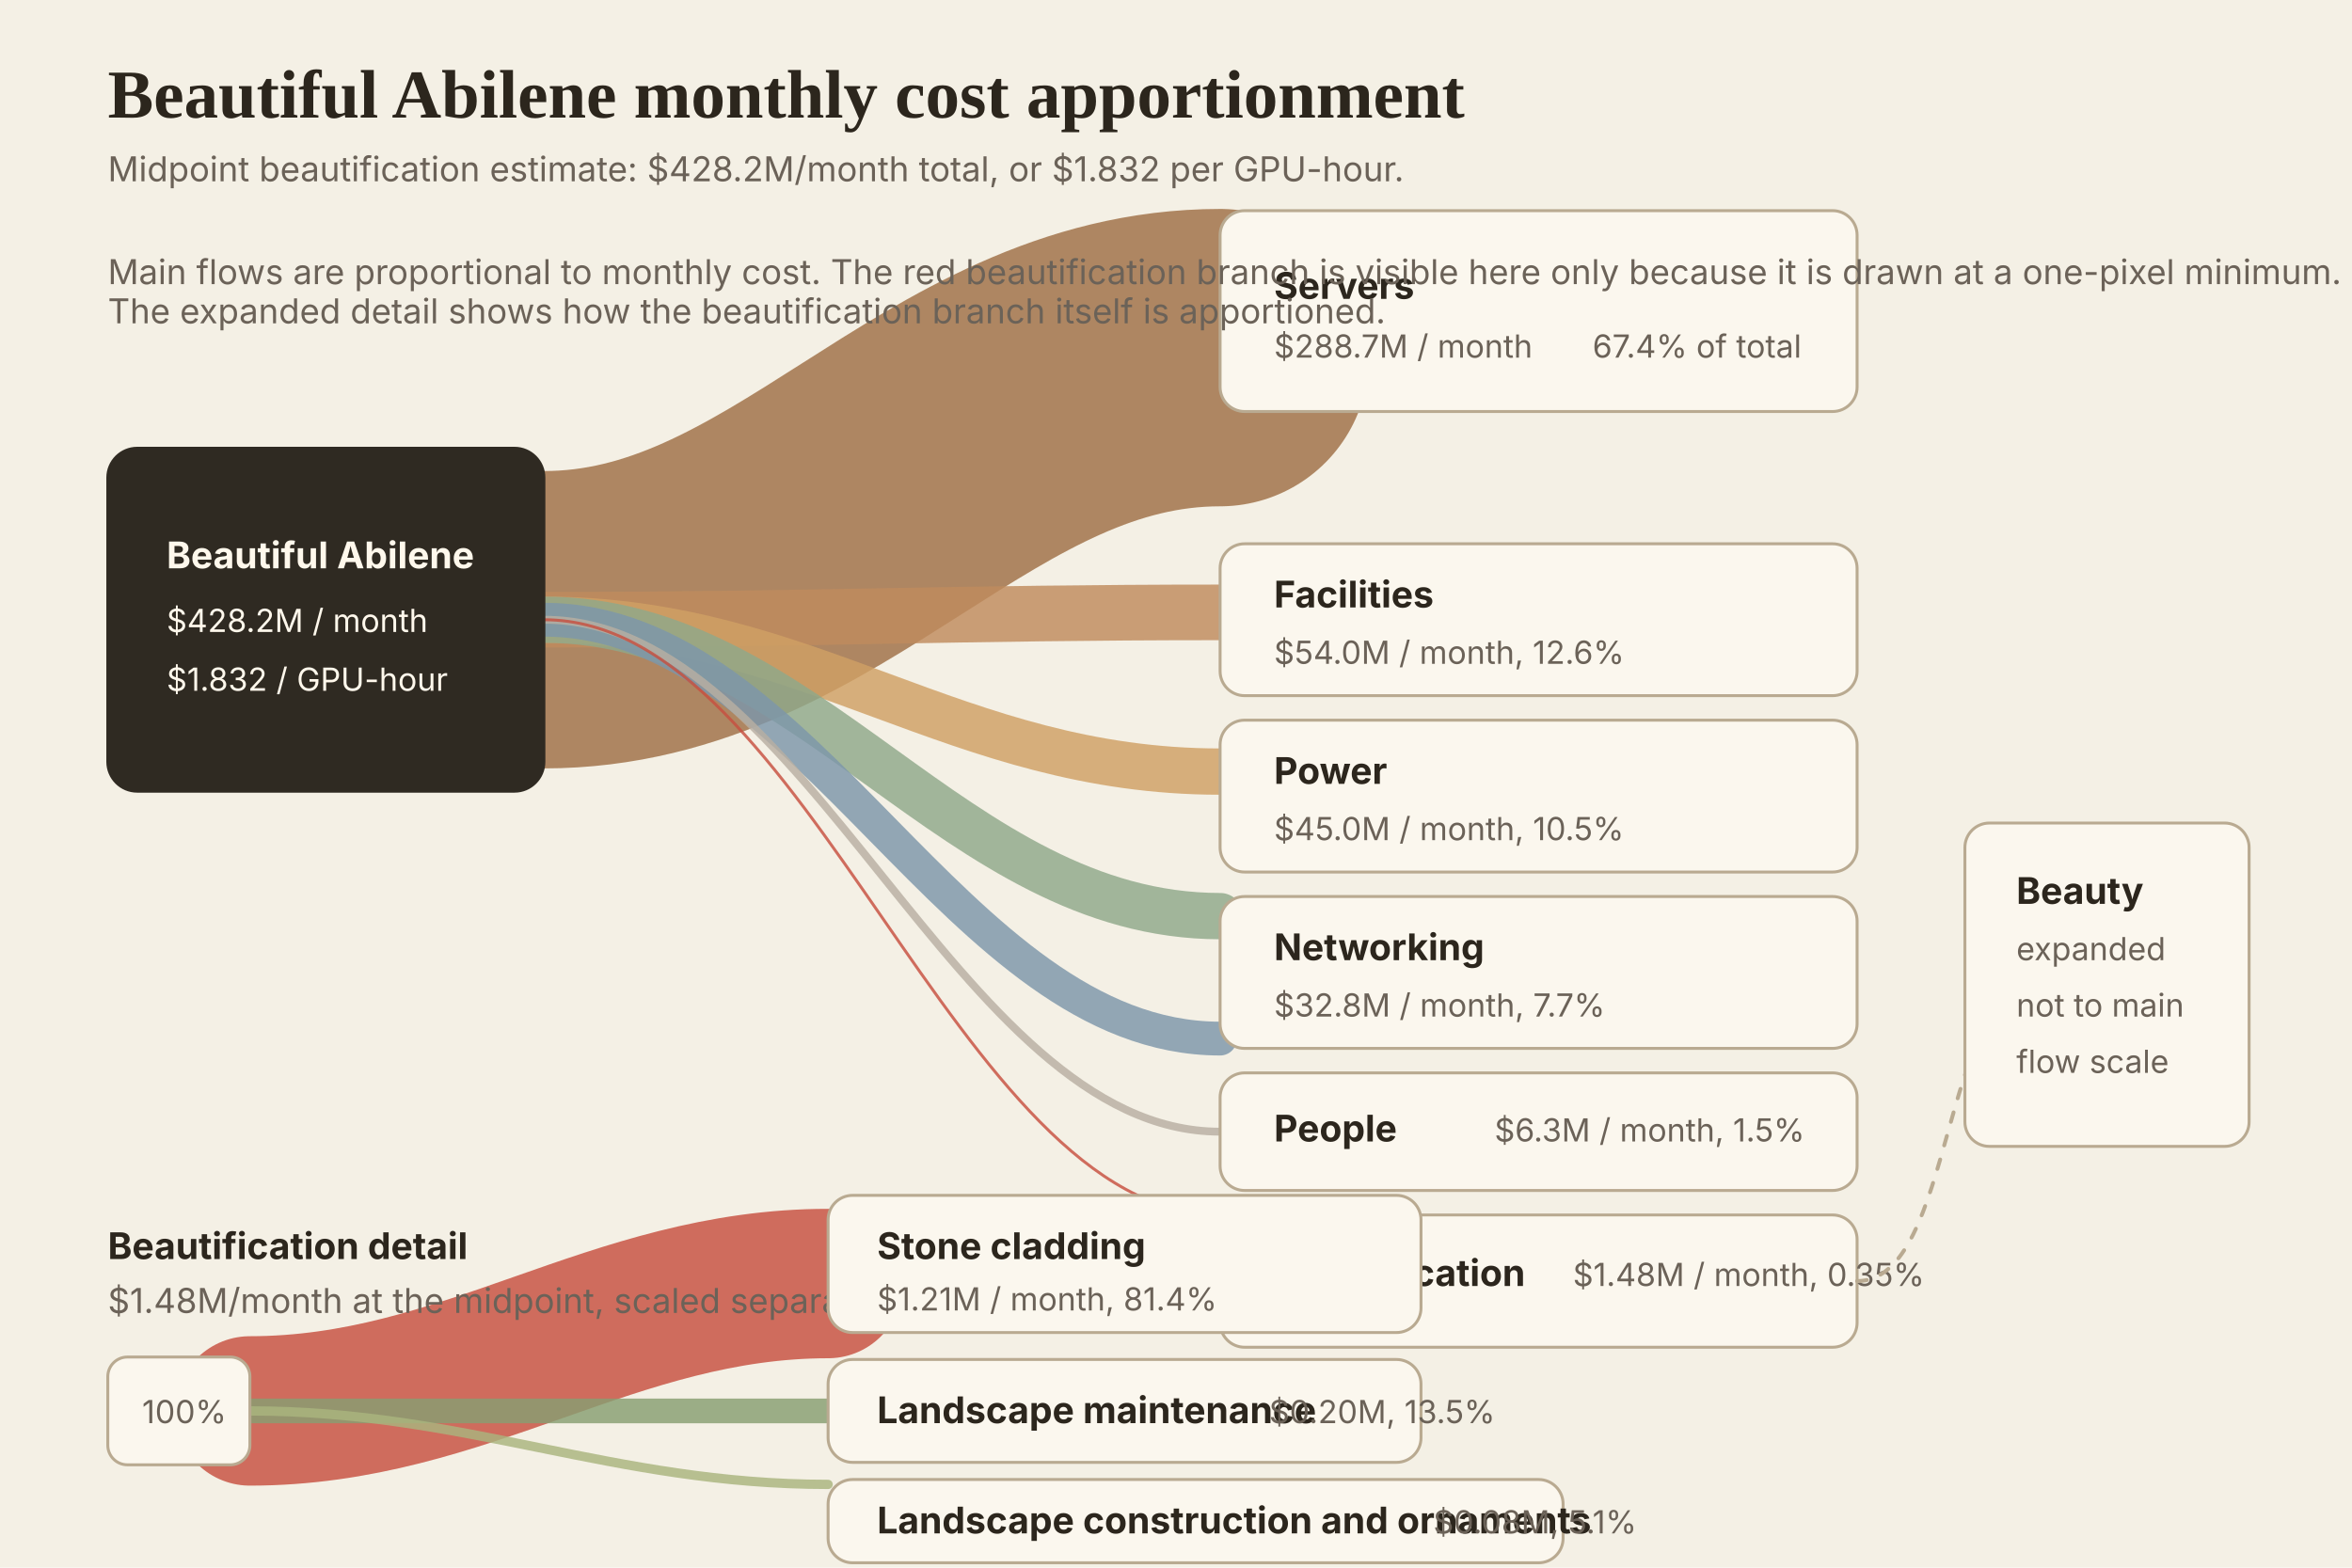
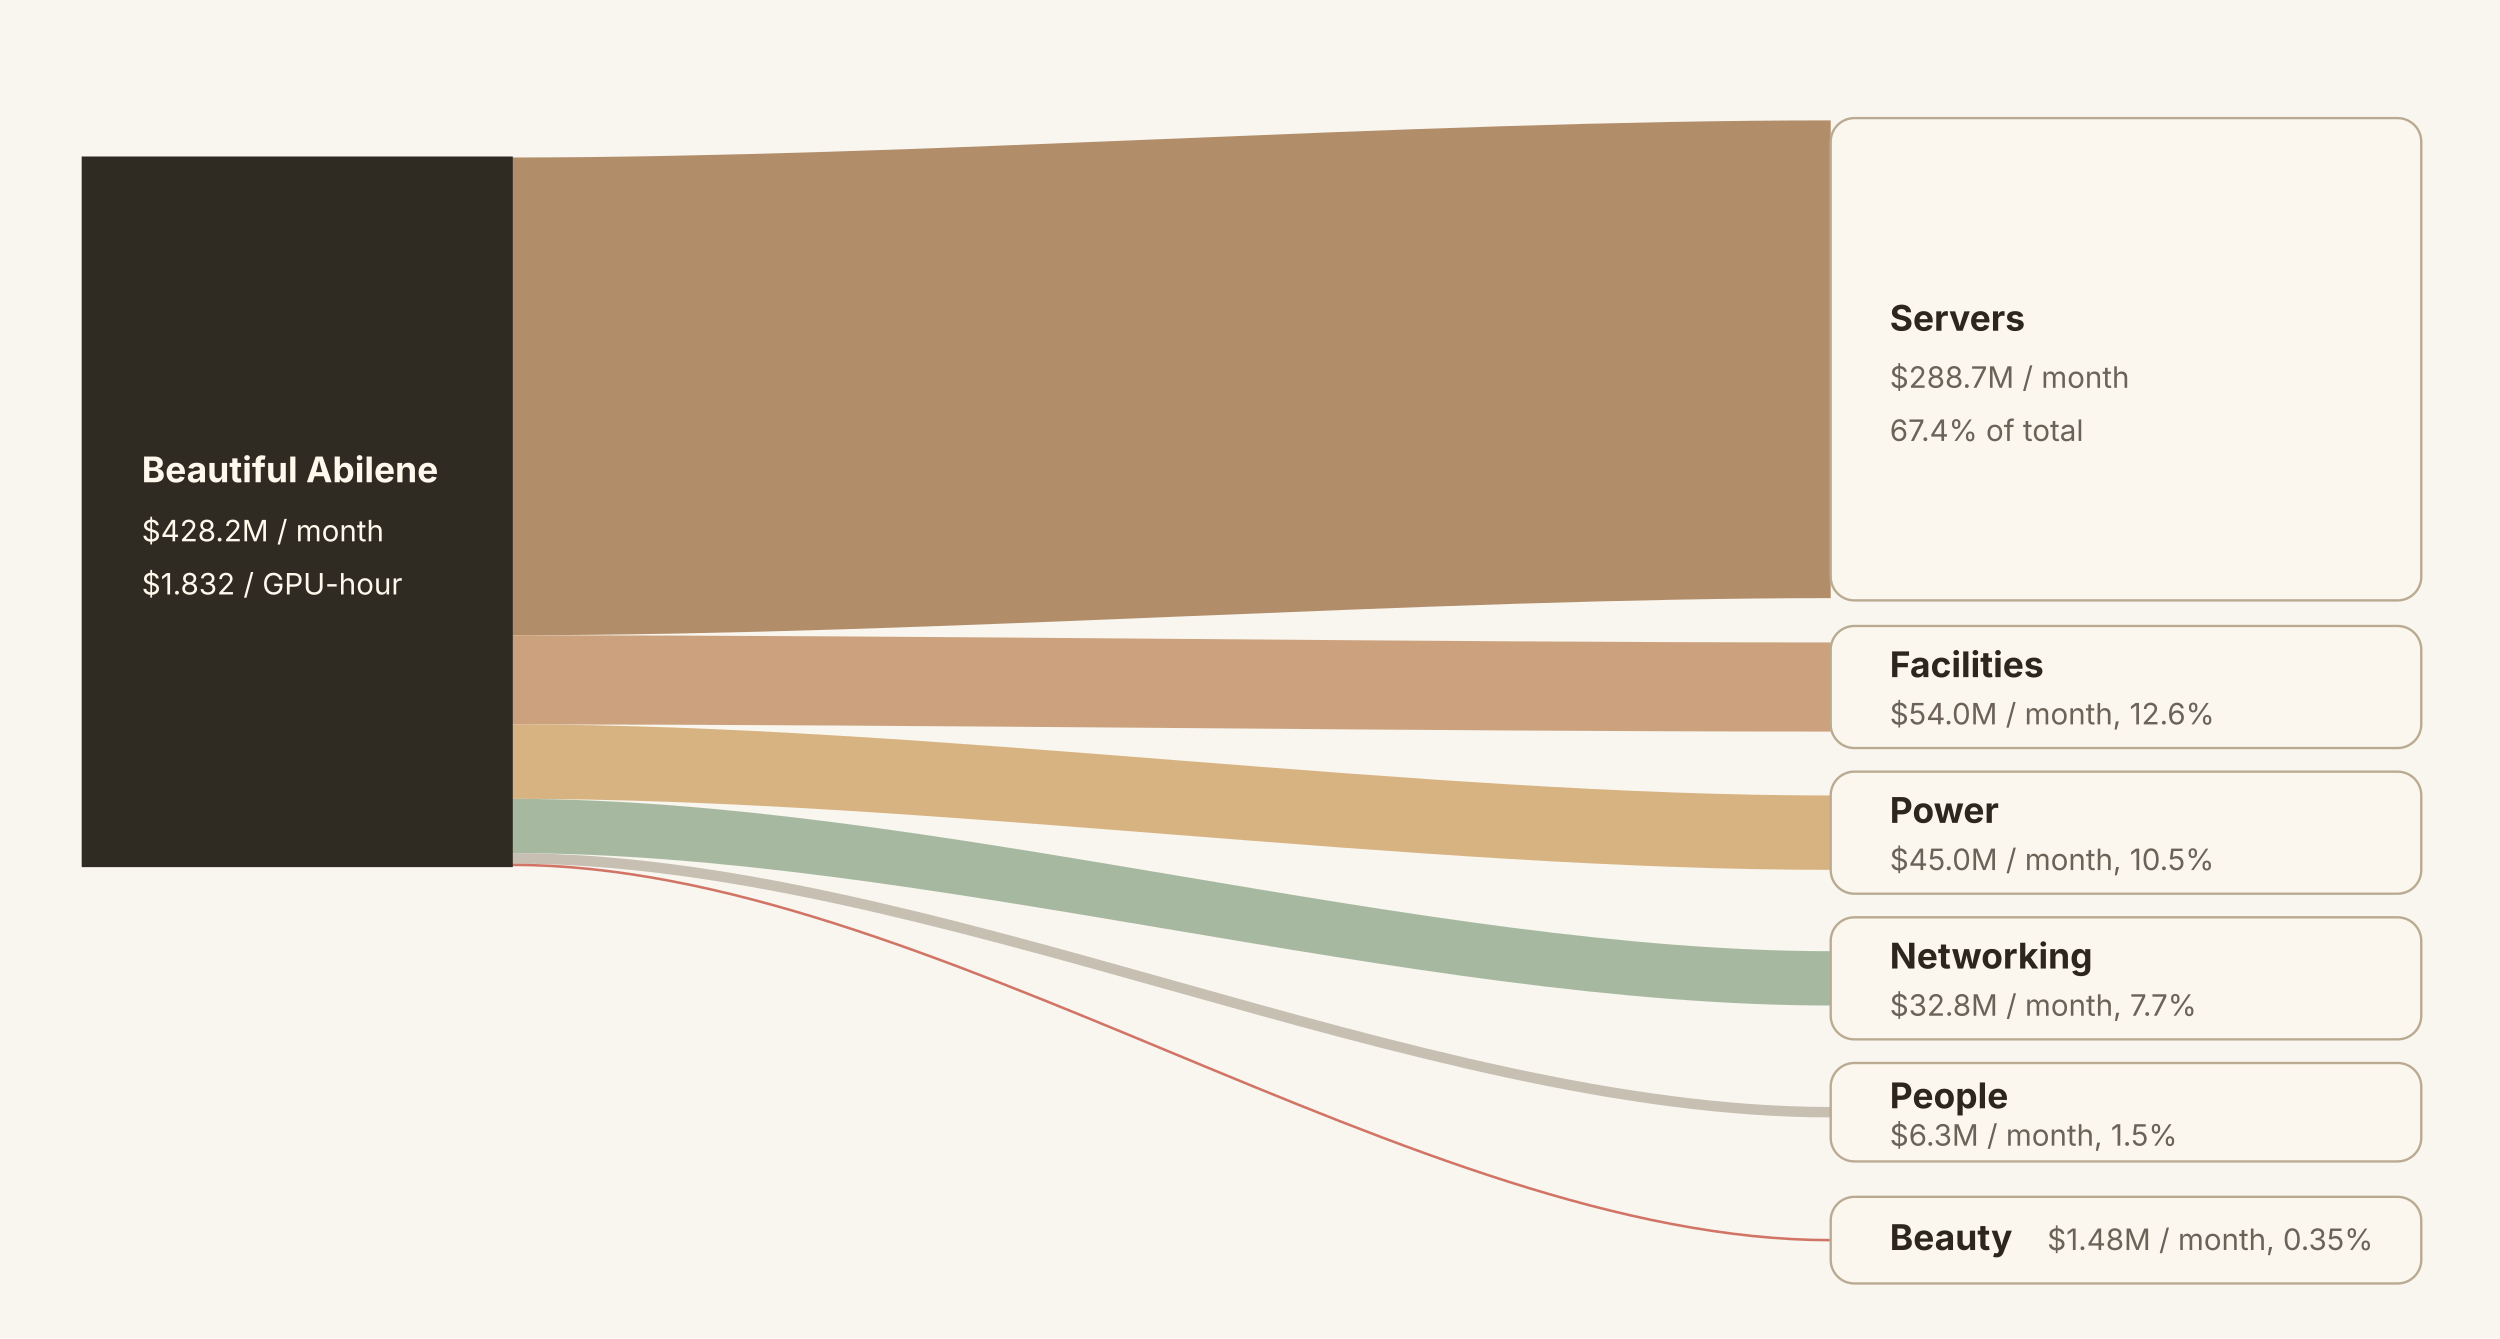
- <svg xmlns="http://www.w3.org/2000/svg" width="960" height="640" viewBox="0 0 960 640" role="img" aria-labelledby="title desc">
+ <svg xmlns="http://www.w3.org/2000/svg" width="1270" height="680" viewBox="0 0 1270 680" role="img" aria-labelledby="title desc">
  <defs>
    <style>
      text {
        font-family: -apple-system, BlinkMacSystemFont, "Segoe UI", sans-serif;
        fill: #2c261d;
      }

-       .title {
-         font-family: Georgia, "Times New Roman", serif;
-         font-size: 28px;
-         font-weight: 700;
-       }
- 
-       .subtitle,
-       .note {
-         fill: #6b6258;
-         font-size: 14px;
-       }
- 
      .label {
-         font-size: 15px;
+         font-size: 18px;
        font-weight: 700;
      }

      .value {
        fill: #6b6258;
-         font-size: 13px;
+         font-size: 15px;
      }

      .node {
        fill: #fbf7ee;
        stroke: #b9aa91;
        stroke-width: 1.2;
      }

-       .node-dark {
+       .source {
        fill: #2f2a22;
        stroke: #2f2a22;
      }

-       .node-dark-text {
+       .source-text {
        fill: #fff8ec;
      }

      .flow {
        fill: none;
-         stroke-linecap: round;
-         opacity: 0.82;
+         stroke-linecap: butt;
+         opacity: 0.78;
      }

-       .connector {
+       .hairline {
        fill: none;
-         stroke: #b9aa91;
-         stroke-dasharray: 4 6;
        stroke-linecap: round;
+         opacity: 0.95;
      }
    </style>
  </defs>
-   <rect width="960" height="640" fill="#f4f0e5" />
-   <text class="title" x="44" y="48">Beautiful Abilene monthly cost apportionment</text>
-   <text class="subtitle" x="44" y="74">Midpoint beautification estimate: $428.2M/month total, or $1.832 per GPU-hour.</text>
-   <path class="flow" d="M 222 253 C 330 253, 390 146, 498 146" stroke="#9f6f45" stroke-width="121.4" />
-   <path class="flow" d="M 222 253 C 330 253, 390 250, 498 250" stroke="#bf8b5d" stroke-width="22.7" />
-   <path class="flow" d="M 222 253 C 330 253, 390 315, 498 315" stroke="#d0a064" stroke-width="18.9" />
-   <path class="flow" d="M 222 253 C 330 253, 390 374, 498 374" stroke="#8fa88a" stroke-width="18.9" />
-   <path class="flow" d="M 222 253 C 330 253, 390 424, 498 424" stroke="#7c96aa" stroke-width="13.8" />
-   <path class="flow" d="M 222 253 C 330 253, 390 462, 498 462" stroke="#b8afa2" stroke-width="3.2" />
-   <path class="flow" d="M 222 253 C 330 253, 390 496, 498 496" stroke="#c74f3f" stroke-width="1.2" />
-   <rect class="node node-dark" x="44" y="183" width="178" height="140" rx="12" />
-   <text class="label node-dark-text" x="68" y="232">Beautiful Abilene</text>
-   <text class="value node-dark-text" x="68" y="258">$428.2M / month</text>
-   <text class="value node-dark-text" x="68" y="282">$1.832 / GPU-hour</text>
-   <rect class="node" x="498" y="86" width="260" height="82" rx="10" />
-   <text class="label" x="520" y="122">Servers</text>
-   <text class="value" x="520" y="146">$288.7M / month</text>
-   <text class="value" x="650" y="146">67.4% of total</text>
-   <rect class="node" x="498" y="222" width="260" height="62" rx="10" />
-   <text class="label" x="520" y="248">Facilities</text>
-   <text class="value" x="520" y="271">$54.0M / month, 12.6%</text>
-   <rect class="node" x="498" y="294" width="260" height="62" rx="10" />
-   <text class="label" x="520" y="320">Power</text>
-   <text class="value" x="520" y="343">$45.0M / month, 10.5%</text>
-   <rect class="node" x="498" y="366" width="260" height="62" rx="10" />
-   <text class="label" x="520" y="392">Networking</text>
-   <text class="value" x="520" y="415">$32.8M / month, 7.7%</text>
-   <rect class="node" x="498" y="438" width="260" height="48" rx="10" />
-   <text class="label" x="520" y="466">People</text>
-   <text class="value" x="610" y="466">$6.3M / month, 1.5%</text>
-   <rect class="node" x="498" y="496" width="260" height="54" rx="10" />
-   <text class="label" x="520" y="525">Beautification</text>
-   <text class="value" x="642" y="525">$1.48M / month, 0.35%</text>
-   <path class="connector" d="M 758 523 C 798 523, 792 402, 832 402" stroke-width="1.6" />
-   <rect class="node" x="802" y="336" width="116" height="132" rx="10" />
-   <text class="label" x="823" y="369">Beauty</text>
-   <text class="value" x="823" y="392">expanded</text>
-   <text class="value" x="823" y="415">not to main</text>
-   <text class="value" x="823" y="438">flow scale</text>
-   <path class="flow" d="M 102 576 C 190 576, 250 524, 338 524" stroke="#c74f3f" stroke-width="61.0" />
-   <path class="flow" d="M 102 576 C 190 576, 250 576, 338 576" stroke="#879f72" stroke-width="10.1" />
-   <path class="flow" d="M 102 576 C 190 576, 250 606, 338 606" stroke="#a9b57e" stroke-width="3.8" />
-   <text class="label" x="44" y="514">Beautification detail</text>
-   <text class="subtitle" x="44" y="536">$1.48M/month at the midpoint, scaled separately</text>
-   <rect class="node" x="44" y="554" width="58" height="44" rx="8" />
-   <text class="value" x="58" y="581">100%</text>
-   <rect class="node" x="338" y="488" width="242" height="56" rx="10" />
-   <text class="label" x="358" y="514">Stone cladding</text>
-   <text class="value" x="358" y="535">$1.21M / month, 81.4%</text>
-   <rect class="node" x="338" y="555" width="242" height="42" rx="10" />
-   <text class="label" x="358" y="581">Landscape maintenance</text>
-   <text class="value" x="518" y="581">$0.20M, 13.5%</text>
-   <rect class="node" x="338" y="604" width="300" height="34" rx="10" />
-   <text class="label" x="358" y="626">Landscape construction and ornaments</text>
-   <text class="value" x="585" y="626">$0.08M, 5.1%</text>
-   <text class="note" x="44" y="116">Main flows are proportional to monthly cost. The red beautification branch is visible here only because it is drawn at a one-pixel minimum.</text>
-   <text class="note" x="44" y="132">The expanded detail shows how the beautification branch itself is apportioned.</text>
+   <rect width="1270" height="680" fill="#f8f6ef" />
+   <path class="flow" d="M 260 201.35 C 471 201.35, 719 182.5, 930 182.5" stroke="#9f6f45" stroke-width="242.7" />
+   <path class="flow" d="M 260 345.35 C 471 345.35, 719 349, 930 349" stroke="#bf8b5d" stroke-width="45.3" />
+   <path class="flow" d="M 260 386.9 C 471 386.9, 719 423, 930 423" stroke="#d0a064" stroke-width="37.8" />
+   <path class="flow" d="M 260 419.6 C 471 419.6, 719 497, 930 497" stroke="#8fa88a" stroke-width="27.6" />
+   <path class="flow" d="M 260 436.05 C 471 436.05, 719 565, 930 565" stroke="#b8afa2" stroke-width="5.3" />
+   <path class="flow" d="M 260 439.35 C 471 439.35, 719 630, 930 630" stroke="#c74f3f" stroke-width="1.3" />
+   <rect class="source" x="42" y="80" width="218" height="360" />
+   <text class="label source-text" x="72" y="245">Beautiful Abilene</text>
+   <text class="value source-text" x="72" y="275">$428.2M / month</text>
+   <text class="value source-text" x="72" y="302">$1.832 / GPU-hour</text>
+   <rect class="node" x="930" y="60" width="300" height="245" rx="12" />
+   <text class="label" x="960" y="168">Servers</text>
+   <text class="value" x="960" y="197">$288.7M / month</text>
+   <text class="value" x="960" y="224">67.4% of total</text>
+   <rect class="node" x="930" y="318" width="300" height="62" rx="12" />
+   <text class="label" x="960" y="344">Facilities</text>
+   <text class="value" x="960" y="368">$54.0M / month, 12.6%</text>
+   <rect class="node" x="930" y="392" width="300" height="62" rx="12" />
+   <text class="label" x="960" y="418">Power</text>
+   <text class="value" x="960" y="442">$45.0M / month, 10.5%</text>
+   <rect class="node" x="930" y="466" width="300" height="62" rx="12" />
+   <text class="label" x="960" y="492">Networking</text>
+   <text class="value" x="960" y="516">$32.8M / month, 7.7%</text>
+   <rect class="node" x="930" y="540" width="300" height="50" rx="12" />
+   <text class="label" x="960" y="563">People</text>
+   <text class="value" x="960" y="582">$6.3M / month, 1.5%</text>
+   <rect class="node" x="930" y="608" width="300" height="44" rx="12" />
+   <text class="label" x="960" y="635">Beauty</text>
+   <text class="value" x="1040" y="635">$1.48M / month, 0.35%</text>
</svg>
